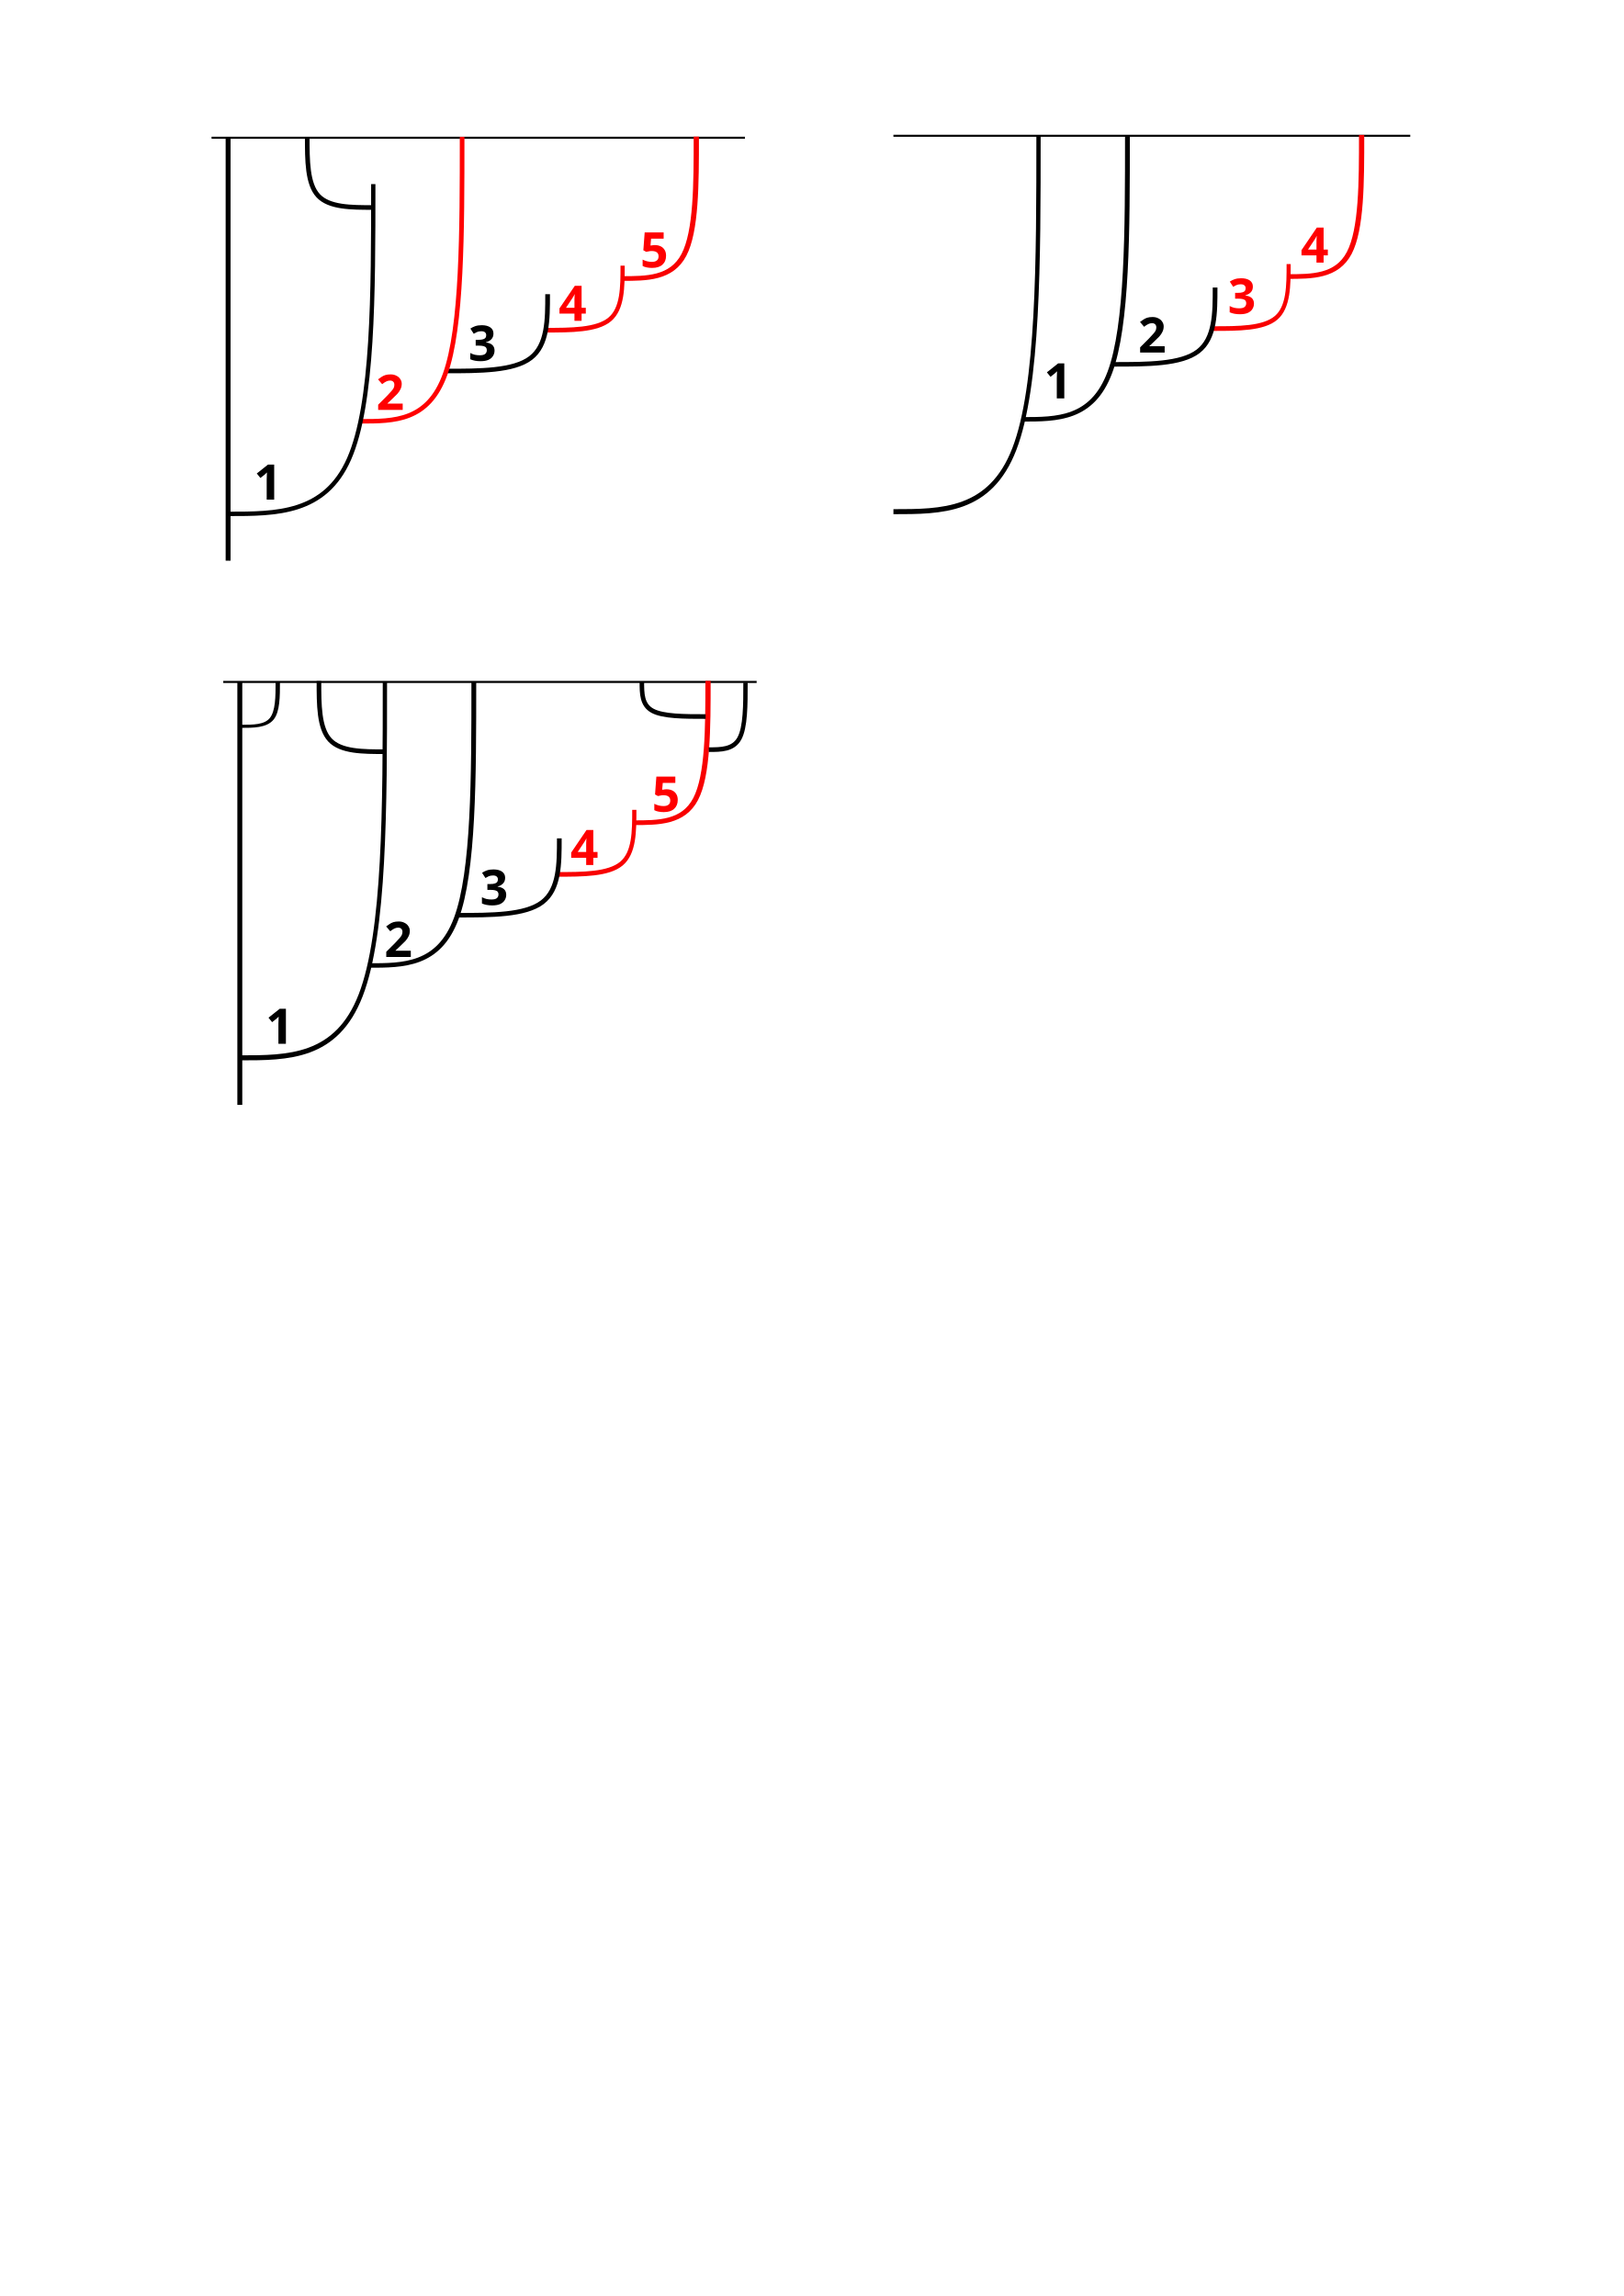
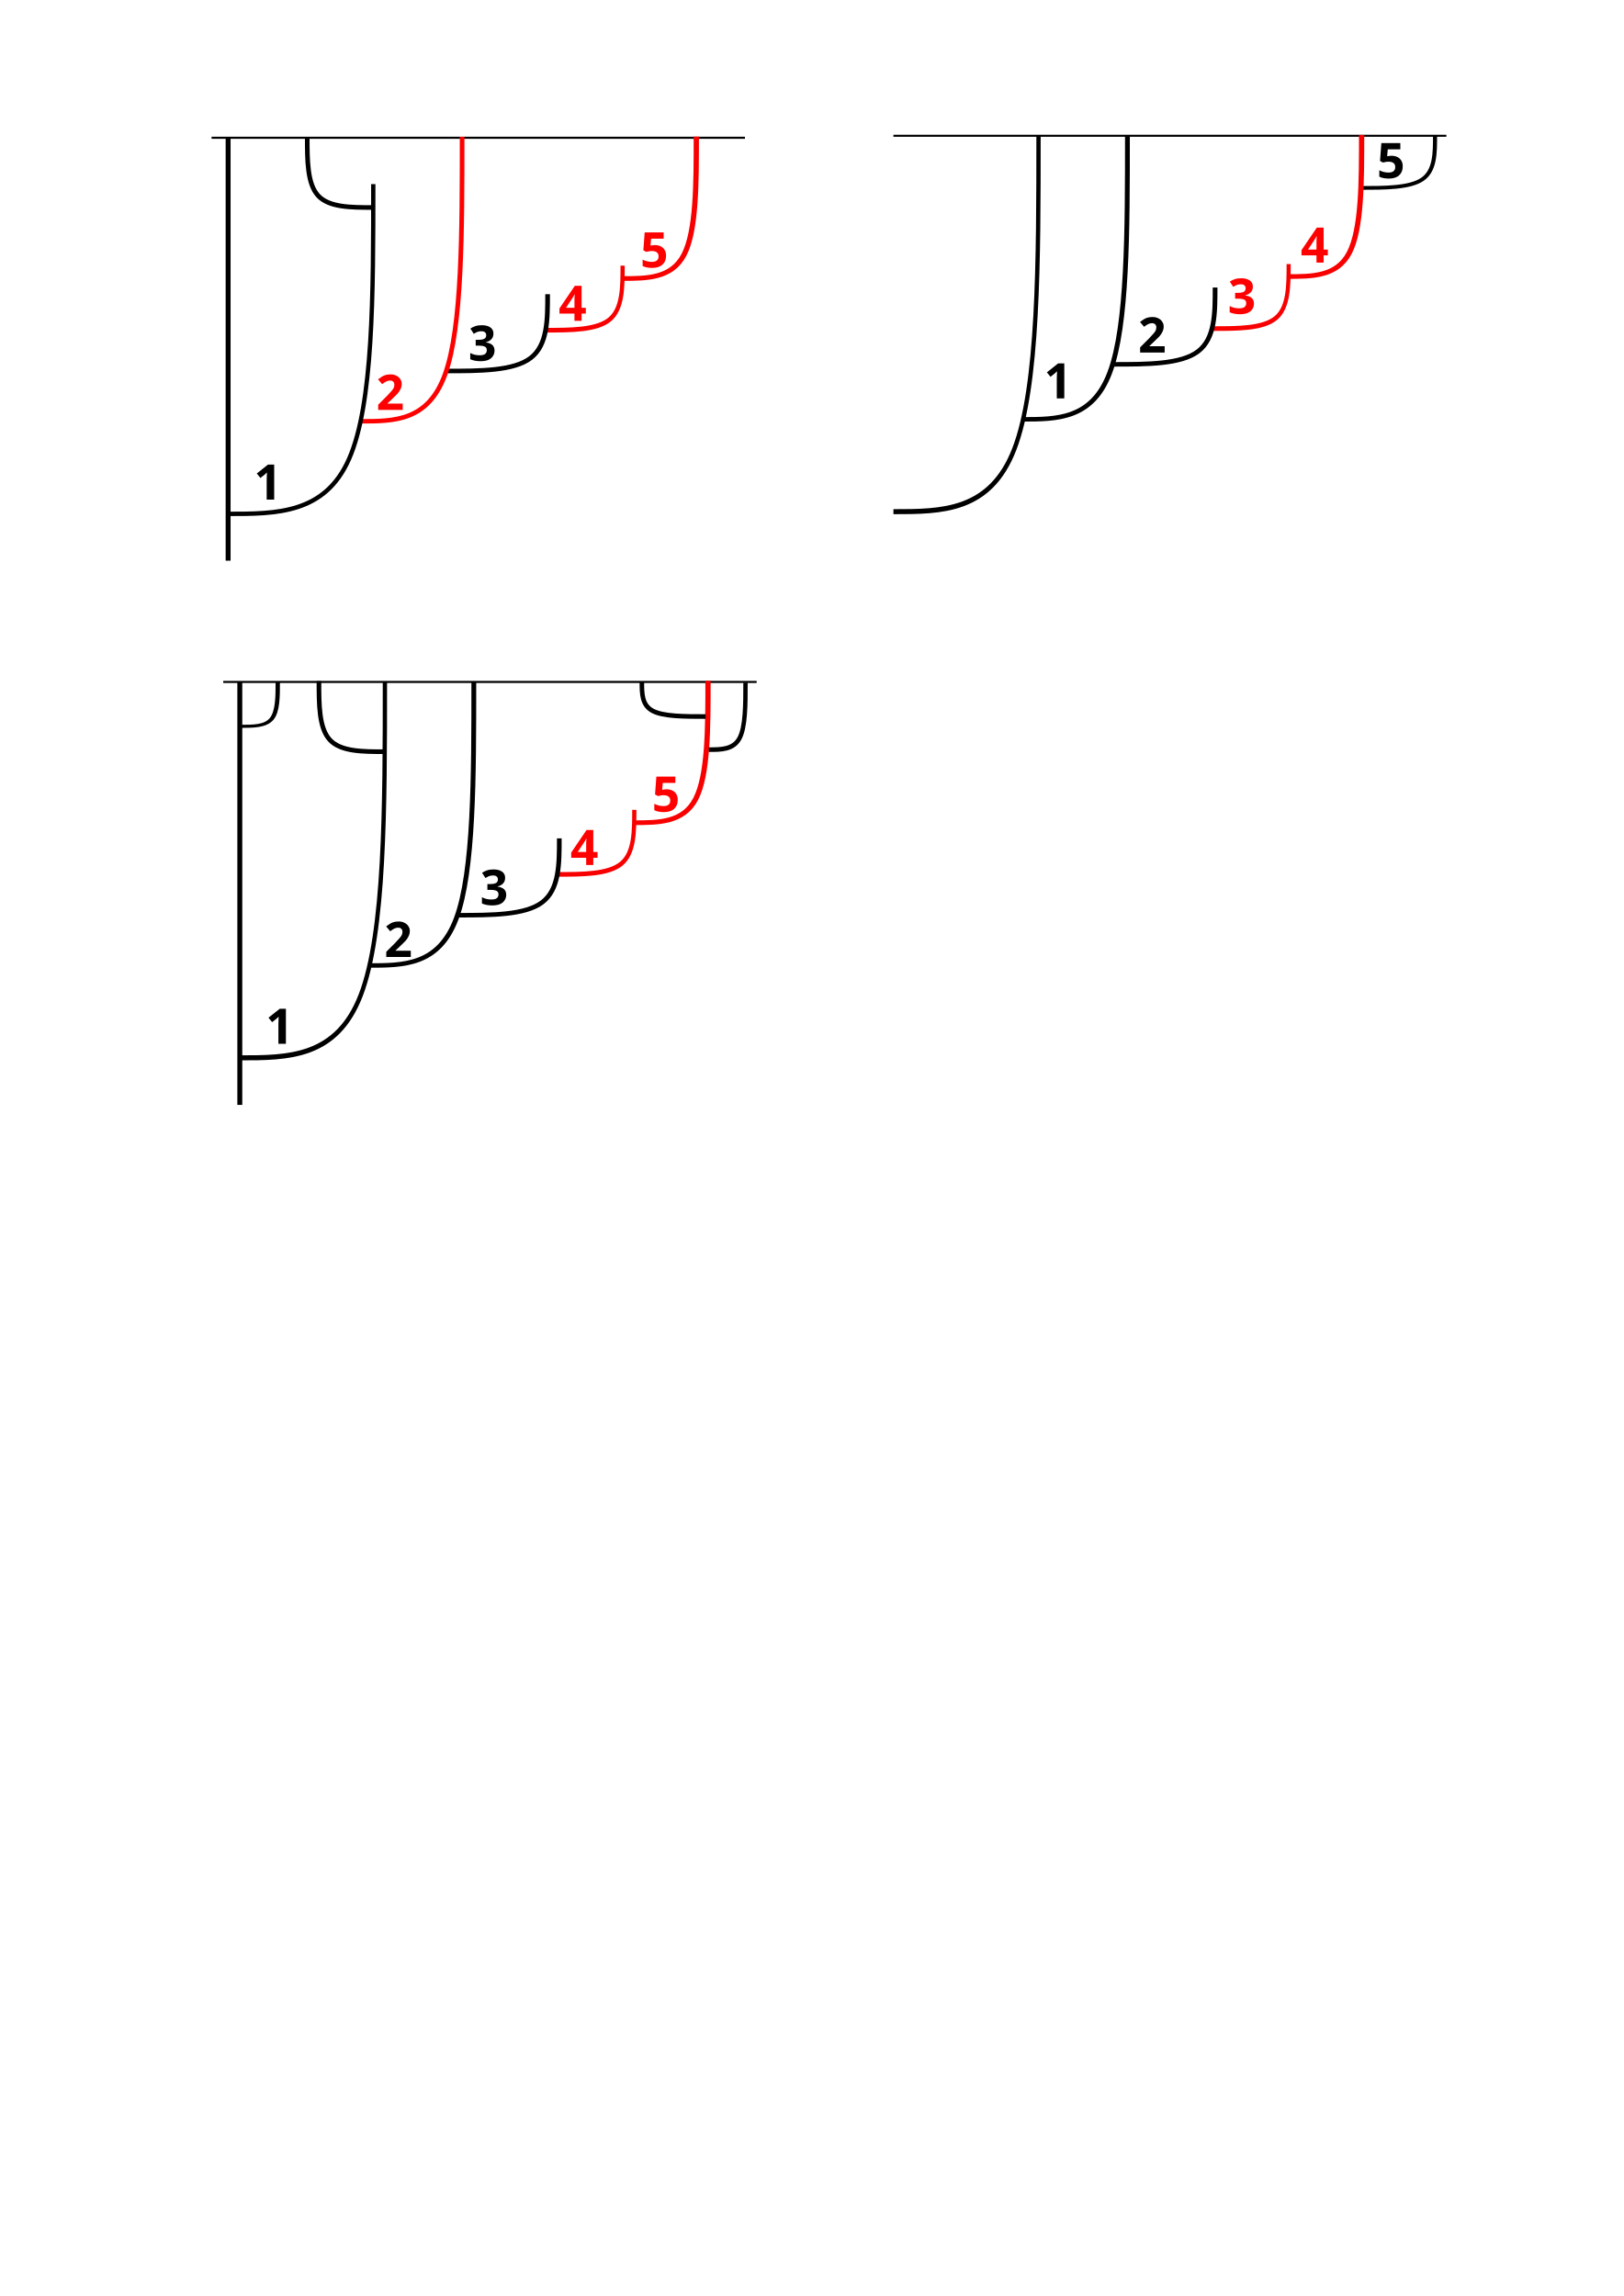
<svg xmlns="http://www.w3.org/2000/svg" width="210mm" height="297mm" viewBox="0 0 210 297" version="1.1" id="svg8">
  <defs id="defs2">
    </defs>
  <g id="layer1">
    <path style="fill:none;stroke:#000000;stroke-width:0.265;stroke-linecap:butt;stroke-linejoin:miter;stroke-miterlimit:4;stroke-dasharray:none;stroke-opacity:1" d="m 119.893,17.818 c -28.699,-2.5e-5 -57.735,-5.1e-5 -86.722,-7.6e-5" id="path823" transform="matrix(0.7954833,0,0,1,0.9747472,0)" />
    <path style="fill:none;stroke:#000000;stroke-width:0.6;stroke-linecap:butt;stroke-linejoin:miter;stroke-opacity:1;stroke-miterlimit:4;stroke-dasharray:none" d="m 48.231,26.841 c -2.831,0 -5.661,0 -7.077,-1.523 -1.416,-1.523 -1.416,-4.567 -1.416,-7.611" id="path831" />
    <path style="fill:none;stroke:#f80000;stroke-width:0.6;stroke-linecap:butt;stroke-linejoin:miter;stroke-miterlimit:4;stroke-dasharray:none;stroke-opacity:1;fill-opacity:1" d="m 70.504,42.705 c 3.686,0 7.371,0 9.214,-1.389 1.843,-1.389 1.843,-4.166 1.843,-6.944" id="path839" transform="matrix(0.9055682,0,0,1.001713,6.664856,-0.06629315)" />
    <path style="fill:none;fill-opacity:1;stroke:#f80000;stroke-width:0.6;stroke-linecap:butt;stroke-linejoin:miter;stroke-miterlimit:4;stroke-dasharray:none;stroke-opacity:1" d="m 92.577,35.975 c 2.831,0 5.661,0 7.076,-3.026 1.415,-3.026 1.415,-9.079 1.415,-15.131" id="path847" transform="matrix(1.13177,0,0,1.010847,-24.32935,-0.3377989)" />
    <text xml:space="preserve" style="font-style:italic;font-variant:normal;font-weight:bold;font-stretch:normal;font-size:4.233px;line-height:10.25;font-family:Calibri;-inkscape-font-specification:'Calibri Bold Italic';letter-spacing:0px;word-spacing:0px;fill:#000000;fill-opacity:1;stroke:none;stroke-width:0.265;" x="26.627" y="69.825" id="text861">
      <tspan id="tspan859" x="26.627" y="92.553" style="stroke-width:0.265;-inkscape-font-specification:'Calibri Bold';font-family:Calibri;font-weight:bold;font-style:normal;font-stretch:normal;font-variant:normal;font-size:6.35px;" />
    </text>
    <text xml:space="preserve" style="font-style:normal;font-variant:normal;font-weight:bold;font-stretch:normal;font-size:6.35px;line-height:11.25;font-family:Calibri;-inkscape-font-specification:'Calibri Bold';letter-spacing:0px;word-spacing:0px;fill:#000000;fill-opacity:1;stroke:none;stroke-width:0.265;" x="24.696" y="69.781" id="text865">
      <tspan id="tspan863" x="24.696" y="94.652" style="font-style:normal;font-variant:normal;font-weight:bold;font-stretch:normal;line-height:11.25;font-family:Calibri;-inkscape-font-specification:'Calibri Bold';stroke-width:0.265;font-size:6.35px;" />
    </text>
    <text xml:space="preserve" style="font-style:normal;font-variant:normal;font-weight:bold;font-stretch:normal;font-size:6.35px;line-height:10.25;font-family:Calibri;-inkscape-font-specification:'Calibri Bold';letter-spacing:0px;word-spacing:0px;fill:#000000;fill-opacity:1;stroke:none;stroke-width:0.6;stroke-miterlimit:4;stroke-dasharray:none" x="32.837" y="64.625" id="text869">
      <tspan id="tspan867" x="32.837" y="64.625" style="stroke-width:0.6;stroke-miterlimit:4;stroke-dasharray:none">1</tspan>
    </text>
    <text xml:space="preserve" style="font-style:normal;font-variant:normal;font-weight:bold;font-stretch:normal;font-size:6.35px;line-height:10.25;font-family:Calibri;-inkscape-font-specification:'Calibri Bold';letter-spacing:0px;word-spacing:0px;fill:#ff0000;fill-opacity:1;stroke:none;stroke-width:0.6;stroke-miterlimit:4;stroke-dasharray:none;" x="48.662" y="53.023" id="text873">
      <tspan id="tspan871" x="48.662" y="53.023" style="stroke-width:0.6;stroke-miterlimit:4;stroke-dasharray:none;fill:#ff0000;fill-opacity:1;">2</tspan>
    </text>
    <text xml:space="preserve" style="font-style:normal;font-variant:normal;font-weight:bold;font-stretch:normal;font-size:6.35px;line-height:10.25;font-family:Calibri;-inkscape-font-specification:'Calibri Bold';letter-spacing:0px;word-spacing:0px;fill:#000000;fill-opacity:1;stroke:none;stroke-width:0.6;stroke-miterlimit:4;stroke-dasharray:none;stroke-opacity:1;" x="60.586" y="46.661" id="text877">
      <tspan id="tspan875" x="60.586" y="46.661" style="stroke-width:0.6;stroke-miterlimit:4;stroke-dasharray:none;stroke:none;stroke-opacity:1;fill:#000000;fill-opacity:1;">3</tspan>
    </text>
    <text xml:space="preserve" style="font-style:normal;font-variant:normal;font-weight:bold;font-stretch:normal;font-size:6.35px;line-height:10.25;font-family:Calibri;-inkscape-font-specification:'Calibri Bold';letter-spacing:0px;word-spacing:0px;fill:#ff0000;fill-opacity:1;stroke:none;stroke-width:0.6;stroke-miterlimit:4;stroke-dasharray:none;stroke-opacity:1;" x="72.251" y="41.498" id="text881">
      <tspan id="tspan879" x="72.251" y="41.498" style="stroke-width:0.6;stroke-miterlimit:4;stroke-dasharray:none;stroke:none;stroke-opacity:1;fill:#ff0000;fill-opacity:1;">4</tspan>
    </text>
    <text xml:space="preserve" style="font-style:normal;font-variant:normal;font-weight:bold;font-stretch:normal;font-size:6.35px;line-height:10.25;font-family:Calibri;-inkscape-font-specification:'Calibri Bold';letter-spacing:0px;word-spacing:0px;fill:#000000;fill-opacity:1;stroke:none;stroke-width:0.265" x="85.687" y="46.208" id="text885">
      <tspan id="tspan883" x="85.687" y="80.339" style="stroke-width:0.265" />
    </text>
    <text xml:space="preserve" style="font-style:normal;font-variant:normal;font-weight:bold;font-stretch:normal;font-size:6.35px;line-height:10.25;font-family:Calibri;-inkscape-font-specification:'Calibri Bold';letter-spacing:0px;word-spacing:0px;fill:#ff0000;fill-opacity:1;stroke:none;stroke-width:0.6;stroke-miterlimit:4;stroke-dasharray:none;stroke-opacity:1;" x="82.801" y="34.594" id="text889">
      <tspan id="tspan887" x="82.801" y="34.594" style="stroke-width:0.6;stroke-miterlimit:4;stroke-dasharray:none;stroke:none;stroke-opacity:1;fill:#ff0000;fill-opacity:1;">5</tspan>
    </text>
    <path style="fill:none;stroke:#000000;stroke-width:0.757;stroke-linecap:butt;stroke-linejoin:miter;stroke-miterlimit:4;stroke-dasharray:none;stroke-opacity:1" d="m 22.661,74.47 c 8.536,0 17.071,0 21.339,-9.442 4.268,-9.442 4.268,-28.326 4.268,-47.21" id="path815-4" transform="matrix(0.7327838,0,0,0.8583045,98.94516,2.269891)" />
-     <path style="fill:none;stroke:#000000;stroke-width:0.265;stroke-linecap:butt;stroke-linejoin:miter;stroke-miterlimit:4;stroke-dasharray:none;stroke-opacity:1" d="m 119.893,17.818 c -28.699,-2.5e-5 -57.735,-5.1e-5 -86.722,-7.6e-5" id="path823-3" transform="matrix(0.7708088,0,0,1,89.98032,-0.2548545)" />
+     <path style="fill:none;stroke:#000000;stroke-width:0.265;stroke-linecap:butt;stroke-linejoin:miter;stroke-miterlimit:4;stroke-dasharray:none;stroke-opacity:1" d="m 119.893,17.818 c -28.699,-2.5e-5 -57.735,-5.1e-5 -86.722,-7.6e-5" id="path823-3" transform="matrix(0.8246381,0,0,1,88.19474,-0.2548545)" />
    <path style="fill:none;stroke:#000000;stroke-width:0.622;stroke-linecap:butt;stroke-linejoin:miter;stroke-miterlimit:4;stroke-dasharray:none;stroke-opacity:1" d="m 46.148,57.286 c 4.54,0 9.08,0 11.35,-6.543 2.27,-6.543 2.27,-19.736 2.27,-32.875" id="path827-6" transform="matrix(1,0,0,0.929261,86.04726,1.009106)" />
    <path style="fill:none;fill-opacity:1;stroke:#f80000;stroke-width:0.6;stroke-linecap:butt;stroke-linejoin:miter;stroke-miterlimit:4;stroke-dasharray:none;stroke-opacity:1" d="m 70.504,42.705 c 3.686,0 7.371,0 9.214,-1.389 1.843,-1.389 1.843,-4.166 1.843,-6.944" id="path839-4" transform="matrix(0.879551,0,0,1.001713,94.92764,-0.2743753)" />
    <path style="fill:none;fill-opacity:1;stroke:#000000;stroke-width:0.586;stroke-linecap:butt;stroke-linejoin:miter;stroke-miterlimit:4;stroke-dasharray:none;stroke-opacity:1" d="m 58.166,47.992 c 4.22,0 8.439,0 10.549,-1.683 2.11,-1.683 2.11,-4.941 2.11,-8.252" id="path835-0" transform="matrix(1.039161,0,0,1,83.55432,-0.8628927)" />
-     <path style="fill:none;fill-opacity:1;stroke:#f80000;stroke-width:0.6;stroke-linecap:butt;stroke-linejoin:miter;stroke-miterlimit:4;stroke-dasharray:none;stroke-opacity:1" d="m 92.577,35.975 c 2.831,0 5.661,0 7.076,-3.026 1.415,-3.026 1.415,-9.079 1.415,-15.131" id="path847-9" transform="matrix(1.131804,0,0,1.009039,61.71469,-0.5272197)" />
    <text xml:space="preserve" style="font-style:normal;font-variant:normal;font-weight:bold;font-stretch:normal;font-size:6.35px;line-height:10.25;font-family:Calibri;-inkscape-font-specification:'Calibri Bold';letter-spacing:0px;word-spacing:0px;fill:#000000;fill-opacity:1;stroke:none;stroke-width:0.6;stroke-miterlimit:4;stroke-dasharray:none" x="135.024" y="51.538" id="text869-8">
      <tspan id="tspan867-7" x="135.024" y="51.538" style="stroke-width:0.6;stroke-miterlimit:4;stroke-dasharray:none">1</tspan>
    </text>
    <text xml:space="preserve" style="font-style:normal;font-variant:normal;font-weight:bold;font-stretch:normal;font-size:6.35px;line-height:10.25;font-family:Calibri;-inkscape-font-specification:'Calibri Bold';letter-spacing:0px;word-spacing:0px;fill:#000000;fill-opacity:1;stroke:none;stroke-width:0.6;stroke-miterlimit:4;stroke-dasharray:none;stroke-opacity:1;" x="147.206" y="45.602" id="text873-4">
      <tspan id="tspan871-3" x="147.206" y="45.602" style="stroke-width:0.6;stroke-miterlimit:4;stroke-dasharray:none;stroke:none;stroke-opacity:1;fill:#000000;fill-opacity:1;">2</tspan>
    </text>
    <text xml:space="preserve" style="font-style:normal;font-variant:normal;font-weight:bold;font-stretch:normal;font-size:6.35px;line-height:10.25;font-family:Calibri;-inkscape-font-specification:'Calibri Bold';letter-spacing:0px;word-spacing:0px;fill:#ff0000;fill-opacity:1;stroke:none;stroke-width:0.6;stroke-miterlimit:4;stroke-dasharray:none;stroke-opacity:1" x="158.804" y="40.586" id="text877-8">
      <tspan id="tspan875-3" x="158.804" y="40.586" style="fill:#ff0000;stroke:none;stroke-width:0.6;stroke-miterlimit:4;stroke-dasharray:none;stroke-opacity:1">3</tspan>
    </text>
    <text xml:space="preserve" style="font-style:normal;font-variant:normal;font-weight:bold;font-stretch:normal;font-size:6.35px;line-height:10.25;font-family:Calibri;-inkscape-font-specification:'Calibri Bold';letter-spacing:0px;word-spacing:0px;fill:#ff0000;fill-opacity:1;stroke:none;stroke-width:0.6;stroke-miterlimit:4;stroke-dasharray:none;stroke-opacity:1" x="168.22" y="33.967" id="text881-6">
      <tspan id="tspan879-0" x="168.22" y="33.967" style="fill:#ff0000;fill-opacity:1;stroke:none;stroke-width:0.6;stroke-miterlimit:4;stroke-dasharray:none;stroke-opacity:1">4</tspan>
    </text>
    <path style="display:inline;fill:none;stroke:#000000;stroke-width:0.638;stroke-linecap:butt;stroke-linejoin:miter;stroke-miterlimit:4;stroke-dasharray:none;stroke-opacity:1" d="M 29.503,72.528 V 17.77" id="path875" />
    <path style="fill:none;fill-opacity:1;stroke:#000000;stroke-width:0.586;stroke-linecap:butt;stroke-linejoin:miter;stroke-miterlimit:4;stroke-dasharray:none;stroke-opacity:1" d="m 58.166,47.992 c 4.22,0 8.439,0 10.549,-1.683 2.11,-1.683 2.11,-4.941 2.11,-8.252" id="path835" transform="matrix(1.039161,0,0,1,-2.773572,0)" />
    <path style="fill:none;stroke:#000000;stroke-width:0.757;stroke-linecap:butt;stroke-linejoin:miter;stroke-miterlimit:4;stroke-dasharray:none;stroke-opacity:1" d="m 22.661,74.47 c 8.536,0 17.071,0 21.339,-9.442 4.268,-9.442 4.268,-28.326 4.268,-47.21" id="path815-43" transform="matrix(0.7327838,0,0,0.8583045,14.41078,72.91962)" />
    <path style="fill:none;stroke:#000000;stroke-width:0.265;stroke-linecap:butt;stroke-linejoin:miter;stroke-miterlimit:4;stroke-dasharray:none;stroke-opacity:1" d="m 119.893,17.818 c -28.699,-2.5e-5 -57.735,-5.1e-5 -86.722,-7.6e-5" id="path823-1" transform="matrix(0.7954833,0,0,1,2.487631,70.39487)" />
    <path style="fill:none;stroke:#000000;stroke-width:0.622;stroke-linecap:butt;stroke-linejoin:miter;stroke-miterlimit:4;stroke-dasharray:none;stroke-opacity:1" d="m 46.148,57.286 c 4.54,0 9.08,0 11.35,-6.543 2.27,-6.543 2.27,-19.736 2.27,-32.875" id="path827-1" transform="matrix(1,0,0,0.929261,1.512882,71.65883)" />
    <path transform="translate(1.512882,70.39487)" style="fill:none;stroke:#000000;stroke-width:0.6;stroke-linecap:butt;stroke-linejoin:miter;stroke-miterlimit:4;stroke-dasharray:none;stroke-opacity:1" d="m 48.231,26.841 c -2.831,0 -5.661,0 -7.077,-1.523 -1.416,-1.523 -1.416,-4.567 -1.416,-7.611" id="path831-9" />
    <path style="fill:none;fill-opacity:1;stroke:#f80000;stroke-width:0.6;stroke-linecap:butt;stroke-linejoin:miter;stroke-miterlimit:4;stroke-dasharray:none;stroke-opacity:1" d="m 70.504,42.705 c 3.686,0 7.371,0 9.214,-1.389 1.843,-1.389 1.843,-4.166 1.843,-6.944" id="path839-5" transform="matrix(0.9055682,0,0,1.001713,8.177739,70.32858)" />
    <path style="fill:none;fill-opacity:1;stroke:#f80000;stroke-width:0.6;stroke-linecap:butt;stroke-linejoin:miter;stroke-miterlimit:4;stroke-dasharray:none;stroke-opacity:1" d="m 92.577,35.975 c 2.831,0 5.661,0 7.076,-3.026 1.415,-3.026 1.415,-9.079 1.415,-15.131" id="path847-2" transform="matrix(1.13177,0,0,1.010847,-22.81647,70.05707)" />
    <path style="fill:none;stroke:#000000;stroke-width:0.6;stroke-linecap:butt;stroke-linejoin:miter;stroke-miterlimit:4;stroke-dasharray:none;stroke-opacity:1" d="m 100.954,22.237 c -2.813,0 -5.627,0 -7.034,-0.746 C 92.513,20.745 92.513,19.253 92.513,17.761" id="path851-0" transform="matrix(0.9764917,0,0,1,-7.323127,70.44967)" />
    <path style="fill:none;stroke:#000000;stroke-width:0.6;stroke-linecap:butt;stroke-linejoin:miter;stroke-miterlimit:4;stroke-dasharray:none;stroke-opacity:1" d="m 100.869,26.521 c 1.683,0 3.365,0 4.206,-1.445 0.841,-1.445 0.841,-4.337 0.841,-7.227" id="path855-62" transform="matrix(0.9411595,0,0,1,-3.265776,70.44967)" />
    <text xml:space="preserve" style="font-style:normal;font-variant:normal;font-weight:bold;font-stretch:normal;font-size:6.35px;line-height:10.25;font-family:Calibri;-inkscape-font-specification:'Calibri Bold';letter-spacing:0px;word-spacing:0px;fill:#000000;fill-opacity:1;stroke:none;stroke-width:0.6;stroke-miterlimit:4;stroke-dasharray:none" x="34.35" y="135.02" id="text869-7">
      <tspan id="tspan867-5" x="34.35" y="135.02" style="stroke-width:0.6;stroke-miterlimit:4;stroke-dasharray:none">1</tspan>
    </text>
    <text xml:space="preserve" style="font-style:normal;font-variant:normal;font-weight:bold;font-stretch:normal;font-size:6.35px;line-height:10.25;font-family:Calibri;-inkscape-font-specification:'Calibri Bold';letter-spacing:0px;word-spacing:0px;fill:#000000;fill-opacity:1;stroke:none;stroke-width:0.6;stroke-miterlimit:4;stroke-dasharray:none" x="49.707" y="123.792" id="text873-5">
      <tspan id="tspan871-0" x="49.707" y="123.792" style="stroke-width:0.6;stroke-miterlimit:4;stroke-dasharray:none">2</tspan>
    </text>
    <text xml:space="preserve" style="font-style:normal;font-variant:normal;font-weight:bold;font-stretch:normal;font-size:6.35px;line-height:10.25;font-family:Calibri;-inkscape-font-specification:'Calibri Bold';letter-spacing:0px;word-spacing:0px;fill:#000000;fill-opacity:1;stroke:none;stroke-width:0.6;stroke-miterlimit:4;stroke-dasharray:none;stroke-opacity:1" x="62.099" y="117.056" id="text877-5">
      <tspan id="tspan875-2" x="62.099" y="117.056" style="fill:#000000;fill-opacity:1;stroke:none;stroke-width:0.6;stroke-miterlimit:4;stroke-dasharray:none;stroke-opacity:1">3</tspan>
    </text>
    <text xml:space="preserve" style="font-style:normal;font-variant:normal;font-weight:bold;font-stretch:normal;font-size:6.35px;line-height:10.25;font-family:Calibri;-inkscape-font-specification:'Calibri Bold';letter-spacing:0px;word-spacing:0px;fill:#ff0000;fill-opacity:1;stroke:none;stroke-width:0.6;stroke-miterlimit:4;stroke-dasharray:none;stroke-opacity:1" x="73.764" y="111.893" id="text881-4">
      <tspan id="tspan879-05" x="73.764" y="111.893" style="fill:#ff0000;fill-opacity:1;stroke:none;stroke-width:0.6;stroke-miterlimit:4;stroke-dasharray:none;stroke-opacity:1">4</tspan>
    </text>
    <text xml:space="preserve" style="font-style:normal;font-variant:normal;font-weight:bold;font-stretch:normal;font-size:6.35px;line-height:10.25;font-family:Calibri;-inkscape-font-specification:'Calibri Bold';letter-spacing:0px;word-spacing:0px;fill:#ff0000;fill-opacity:1;stroke:none;stroke-width:0.6;stroke-miterlimit:4;stroke-dasharray:none;stroke-opacity:1" x="84.314" y="104.989" id="text889-6">
      <tspan id="tspan887-1" x="84.314" y="104.989" style="fill:#ff0000;fill-opacity:1;stroke:none;stroke-width:0.6;stroke-miterlimit:4;stroke-dasharray:none;stroke-opacity:1">5</tspan>
    </text>
    <path style="fill:none;stroke:#000000;stroke-width:0.6;stroke-linecap:butt;stroke-linejoin:miter;stroke-miterlimit:4;stroke-dasharray:none;stroke-opacity:1" d="m 100.869,26.521 c 1.683,0 3.365,0 4.206,-1.445 0.841,-1.445 0.841,-4.337 0.841,-7.227" id="path855-6-5" transform="matrix(0.9411595,0,0,0.6670577,-63.75817,76.26315)" />
    <path style="display:inline;fill:none;stroke:#000000;stroke-width:0.638;stroke-linecap:butt;stroke-linejoin:miter;stroke-miterlimit:4;stroke-dasharray:none;stroke-opacity:1" d="M 31.016,142.923 V 88.165" id="path875-3" />
    <path style="fill:none;fill-opacity:1;stroke:#000000;stroke-width:0.586;stroke-linecap:butt;stroke-linejoin:miter;stroke-miterlimit:4;stroke-dasharray:none;stroke-opacity:1" d="m 58.166,47.992 c 4.22,0 8.439,0 10.549,-1.683 2.11,-1.683 2.11,-4.941 2.11,-8.252" id="path835-2" transform="matrix(1.039161,0,0,1,-1.260689,70.39487)" />
    <path style="fill:none;stroke:#ff0000;stroke-width:0.622;stroke-linecap:butt;stroke-linejoin:miter;stroke-miterlimit:4;stroke-dasharray:none;stroke-opacity:1" d="m 46.148,57.286 c 4.54,0 9.08,0 11.35,-6.543 2.27,-6.543 2.27,-19.736 2.27,-32.875" id="path827" transform="matrix(0.9656119,0,0,0.9333982,2.055,1.026004)" />
    <path style="fill:none;stroke:#000000;stroke-width:0.757;stroke-linecap:butt;stroke-linejoin:miter;stroke-miterlimit:4;stroke-dasharray:none;stroke-opacity:1" d="m 22.661,74.47 c 8.536,0 17.071,0 21.339,-9.442 4.268,-9.442 4.268,-28.326 4.268,-47.21" id="path815" transform="matrix(0.7335213,0,0,0.7530138,12.8716,10.39664)" />
+     <path style="fill:none;fill-opacity:1;stroke:#000000;stroke-width:0.6;stroke-linecap:butt;stroke-linejoin:miter;stroke-miterlimit:4;stroke-dasharray:none;stroke-opacity:1" d="m 70.504,42.705 c 3.686,0 7.371,0 9.214,-1.389 1.843,-1.389 1.843,-4.166 1.843,-6.944" id="path839-4-2" transform="matrix(0.879551,0,0,0.809864,113.8618,-10.27446)" />
+     <text xml:space="preserve" style="font-style:normal;font-variant:normal;font-weight:bold;font-stretch:normal;font-size:6.35px;line-height:10.25;font-family:Calibri;-inkscape-font-specification:'Calibri Bold';letter-spacing:0px;word-spacing:0px;fill:#000000;fill-opacity:1;stroke:none;stroke-width:0.6;stroke-miterlimit:4;stroke-dasharray:none;stroke-opacity:1" x="178.08" y="23.039" id="text873-4-8">
+       <tspan id="tspan871-3-8" x="178.08" y="23.039" style="fill:#000000;fill-opacity:1;stroke:none;stroke-width:0.6;stroke-miterlimit:4;stroke-dasharray:none;stroke-opacity:1">5</tspan>
+     </text>
+     <path style="fill:none;fill-opacity:1;stroke:#f80000;stroke-width:0.6;stroke-linecap:butt;stroke-linejoin:miter;stroke-miterlimit:4;stroke-dasharray:none;stroke-opacity:1" d="m 92.577,35.975 c 2.831,0 5.661,0 7.076,-3.026 1.415,-3.026 1.415,-9.079 1.415,-15.131" id="path847-9" transform="matrix(1.131804,0,0,1.009039,61.71469,-0.5272197)" />
  </g>
</svg>
